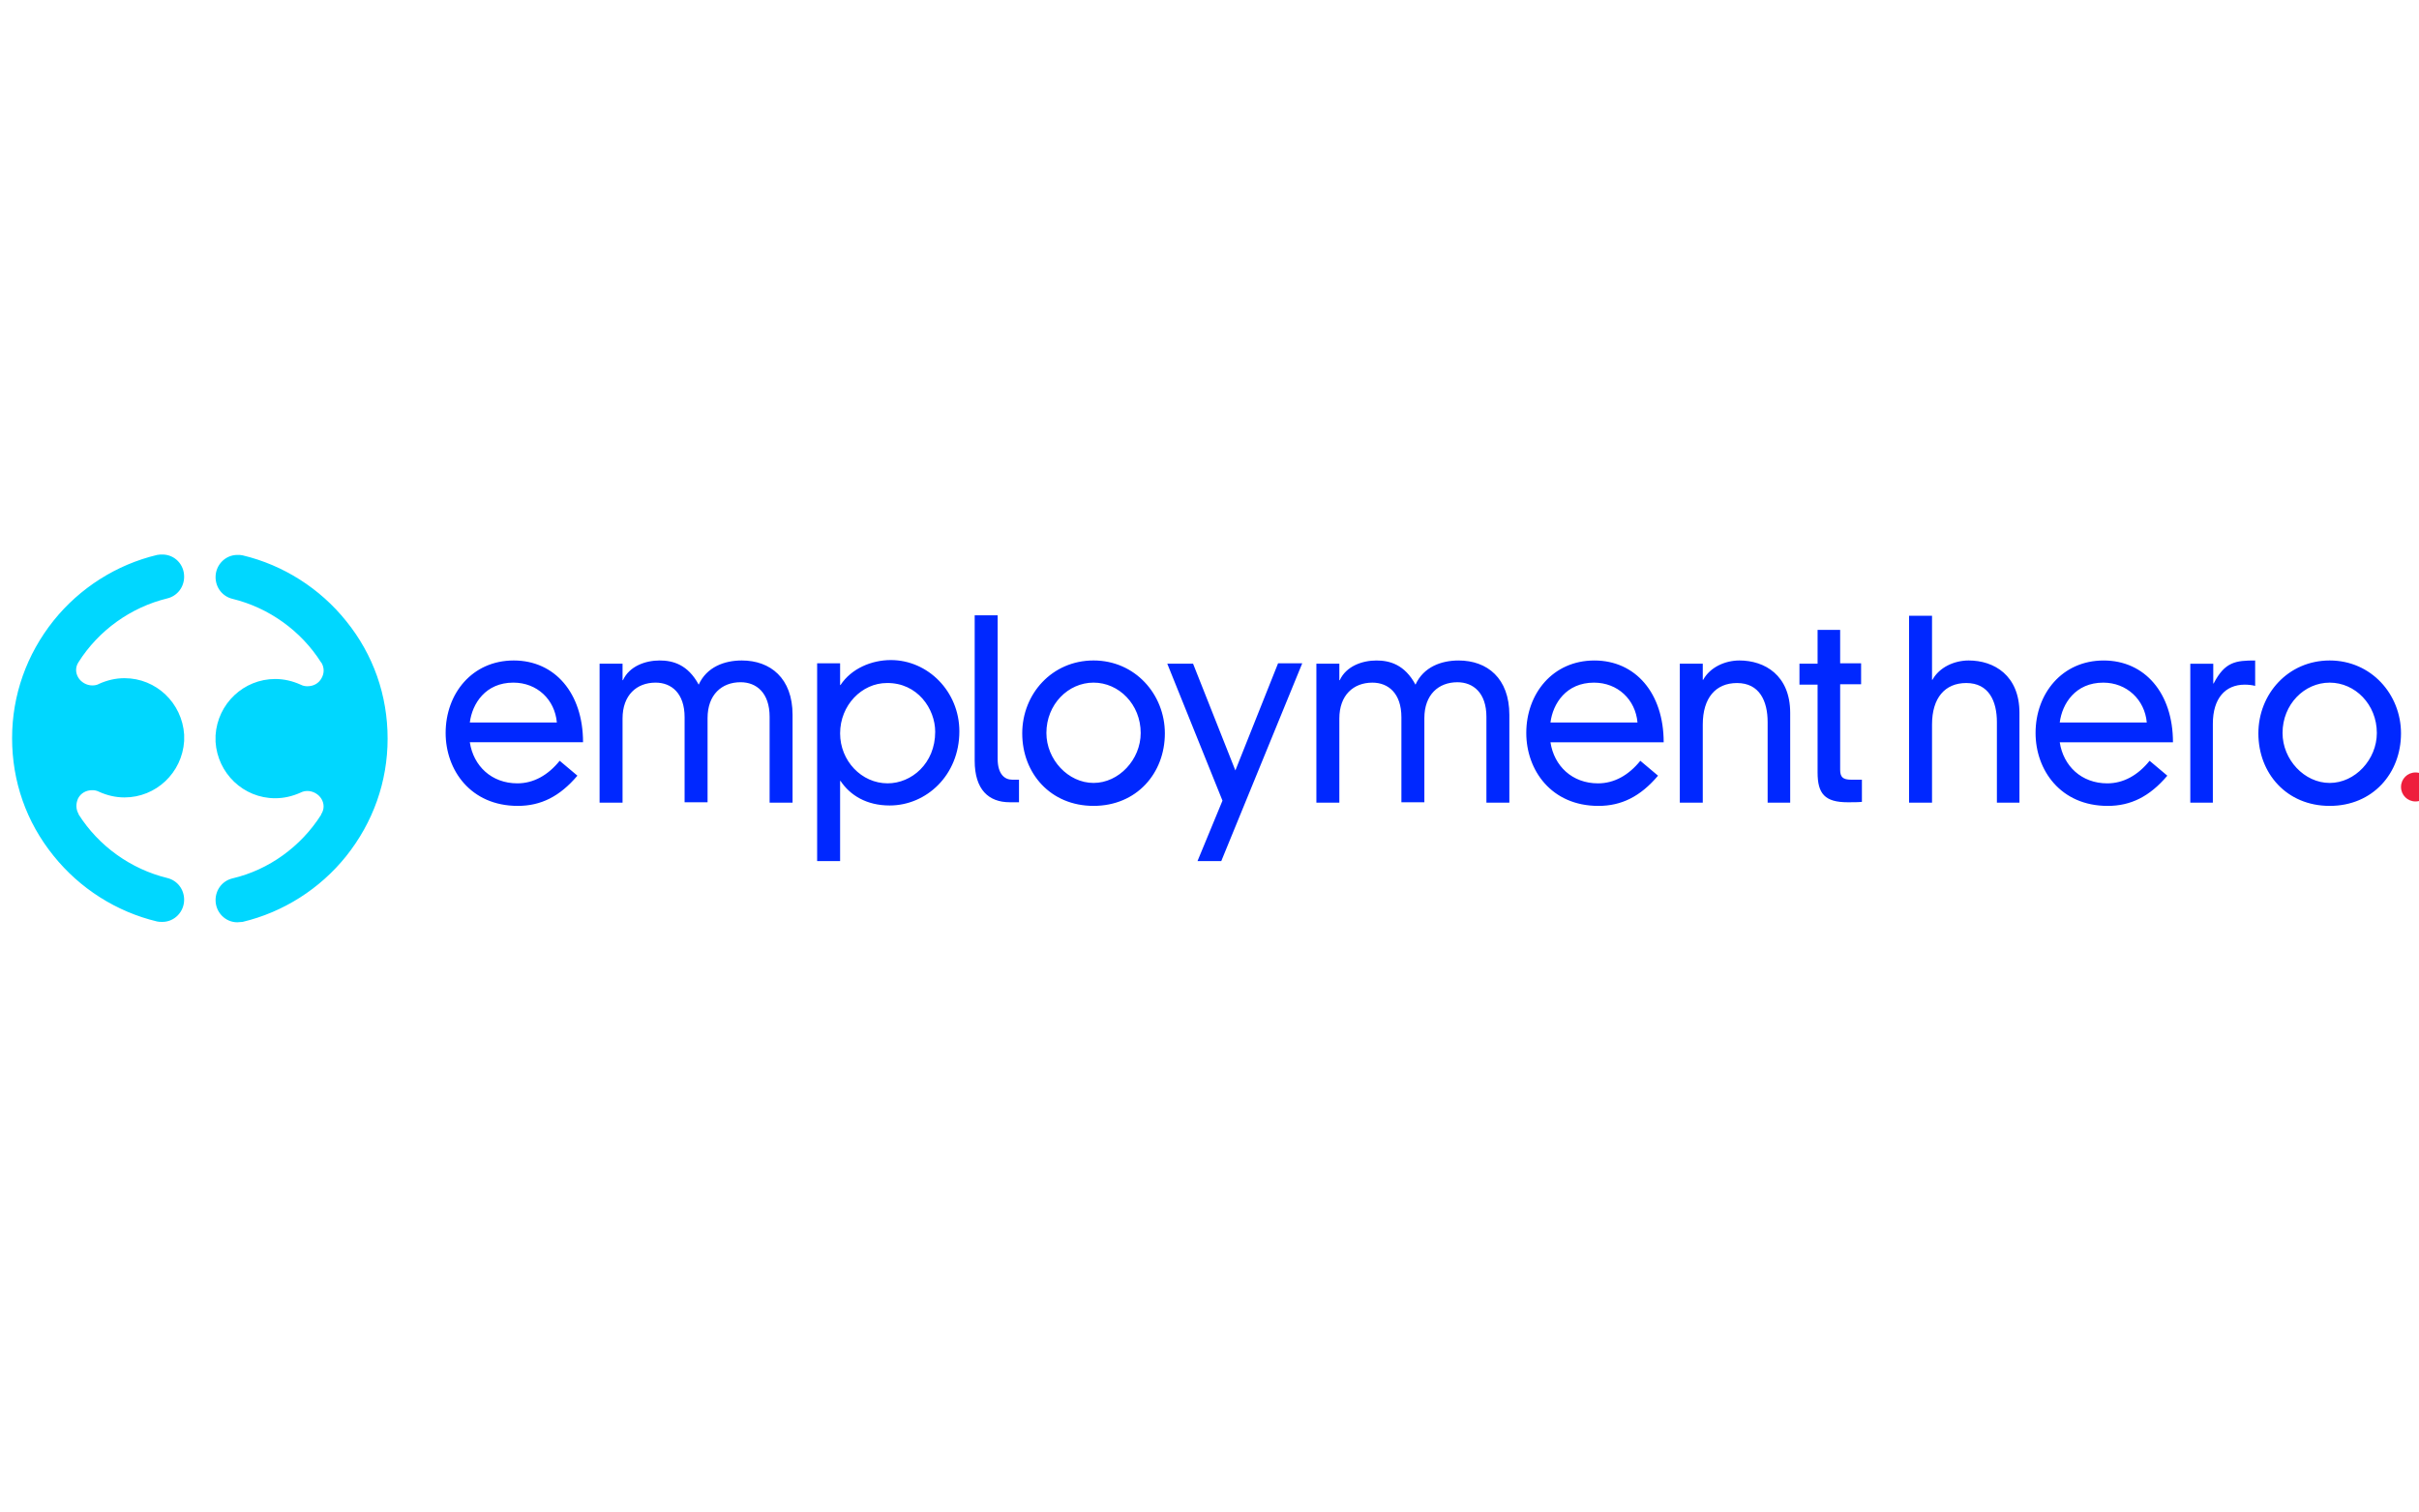
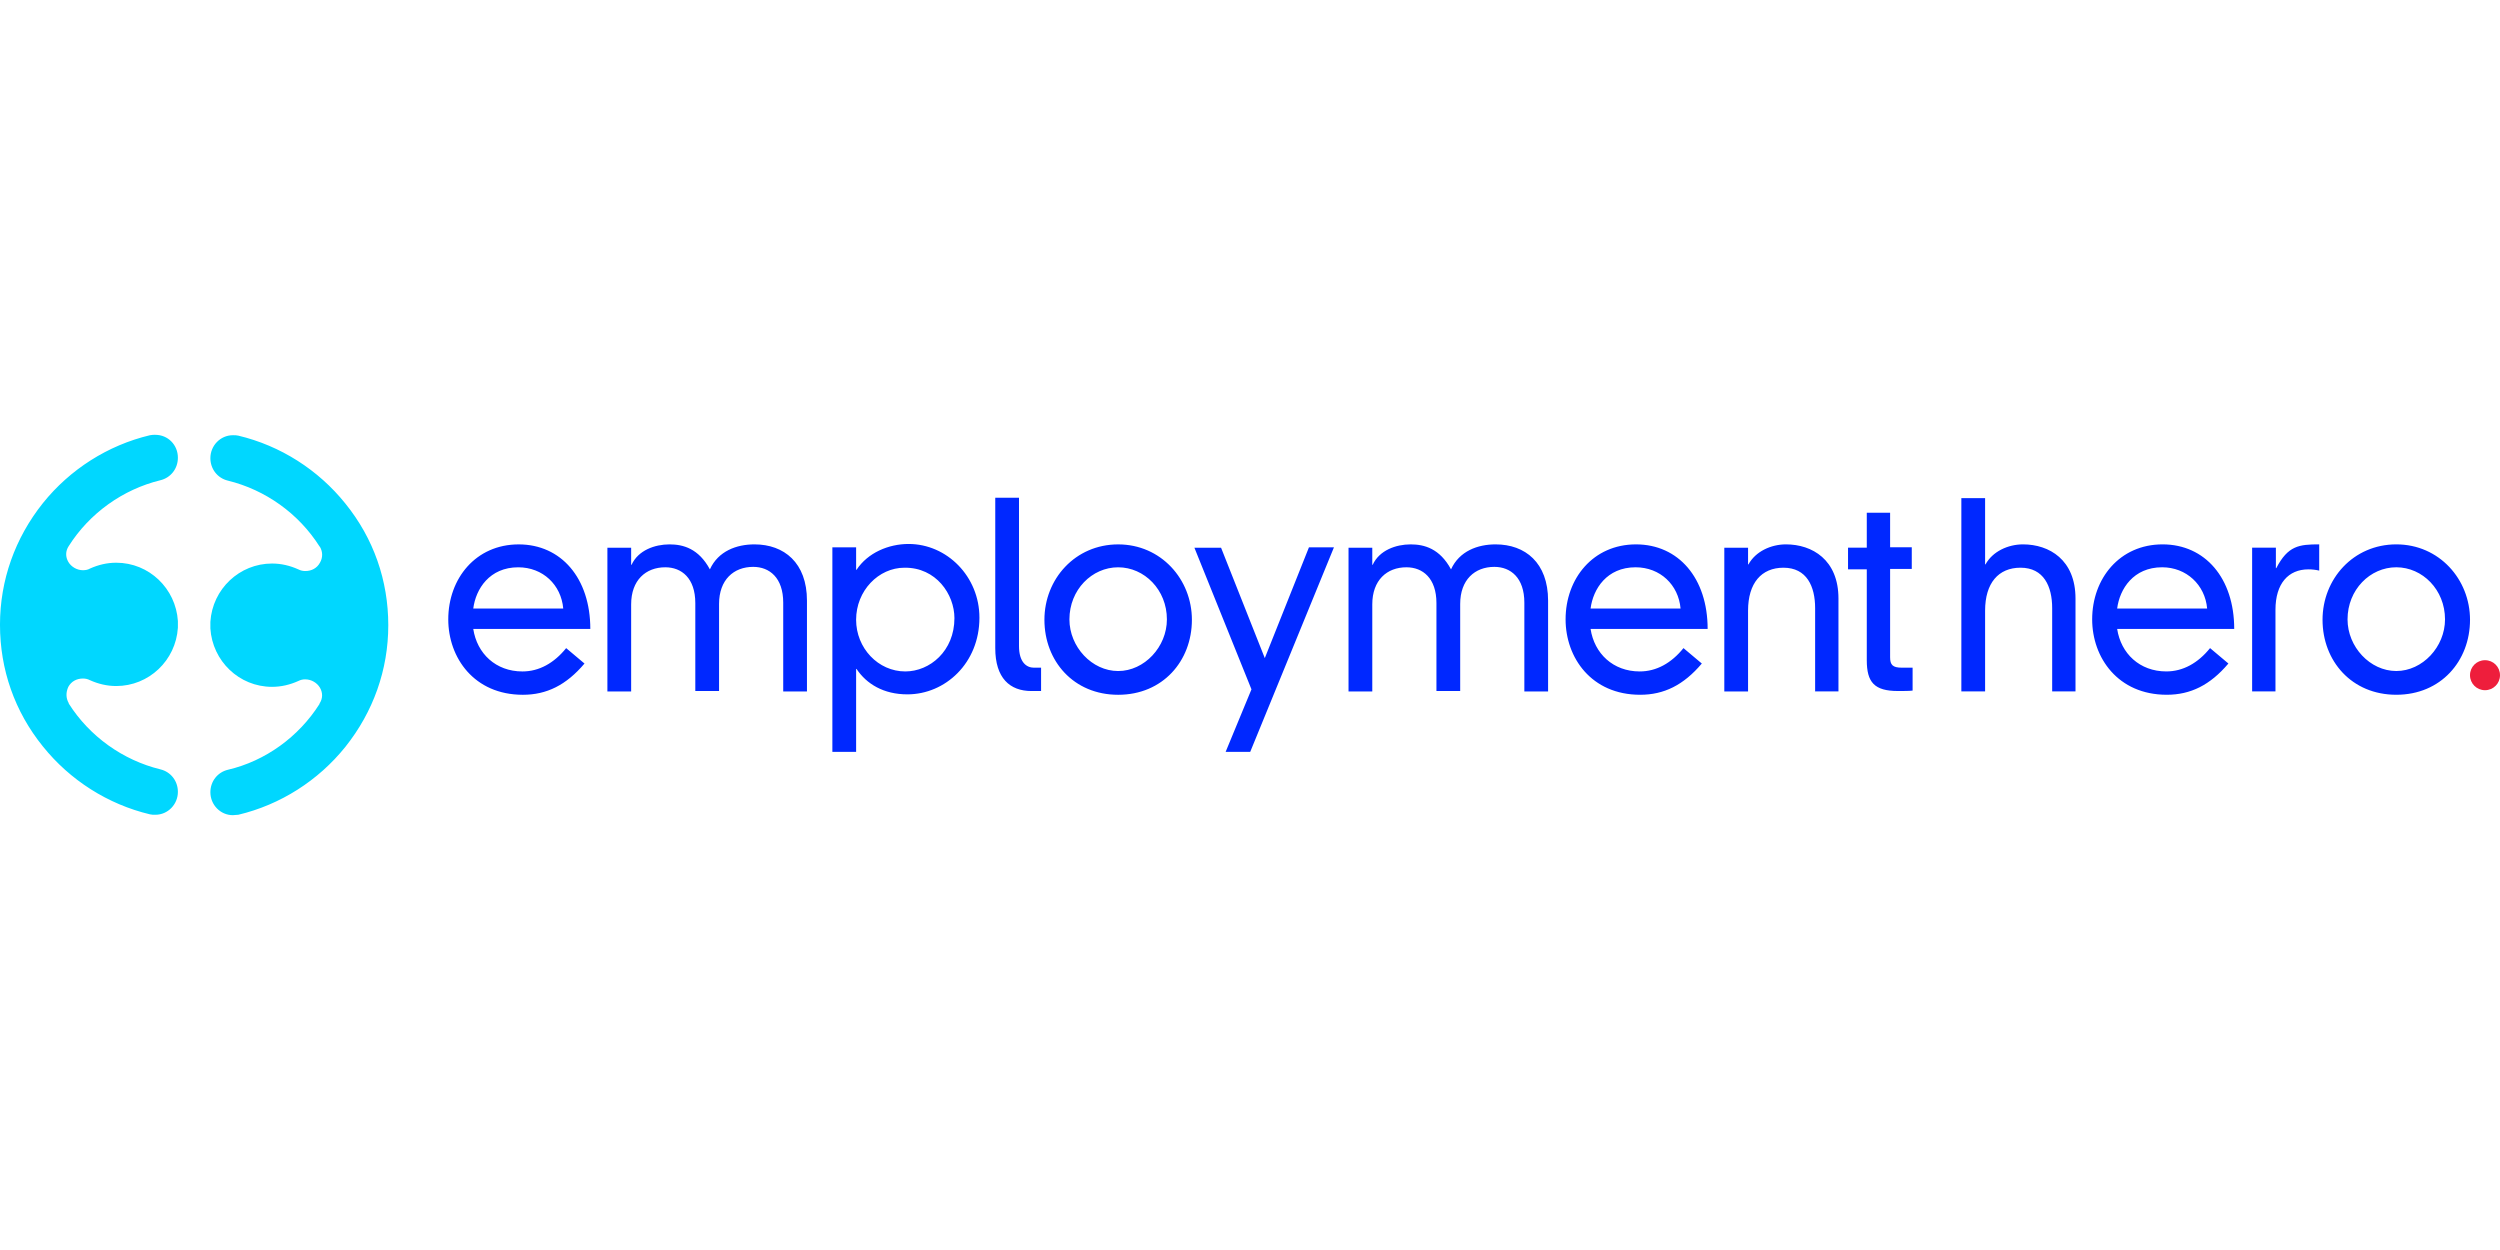
- <svg xmlns="http://www.w3.org/2000/svg" width="100%" height="100%" viewBox="0 0 200 125" version="1.1" xml:space="preserve" style="fill-rule:evenodd;clip-rule:evenodd;stroke-linejoin:round;stroke-miterlimit:2;">
-   <g>
-     <path d="M25.418,65.413c0.466,0 0.933,0.266 1.166,0.666c0.233,0.4 0.233,0.866 -0.033,1.266l0,0.033c-1.666,2.632 -4.331,4.564 -7.329,5.263c-0.833,0.2 -1.399,0.933 -1.399,1.799c0,0.999 0.8,1.832 1.799,1.832c0.133,0 0.266,-0.033 0.433,-0.033c3.365,-0.8 6.396,-2.732 8.561,-5.43c2.232,-2.798 3.431,-6.163 3.431,-9.727c0,-3.564 -1.166,-6.929 -3.431,-9.727c-2.165,-2.698 -5.197,-4.631 -8.561,-5.43c-0.133,-0.033 -0.266,-0.033 -0.433,-0.033c-0.999,0 -1.799,0.833 -1.799,1.832c0,0.866 0.566,1.599 1.399,1.799c2.998,0.733 5.663,2.632 7.329,5.263l0.033,0.033c0.233,0.4 0.233,0.866 0,1.266c-0.233,0.433 -0.666,0.666 -1.166,0.666c-0.2,0 -0.367,-0.033 -0.566,-0.133c-0.666,-0.3 -1.366,-0.466 -2.099,-0.466c-2.598,0 -4.764,2.032 -4.931,4.664l0,0.533c0.167,2.598 2.299,4.664 4.931,4.664c0.733,0 1.433,-0.167 2.099,-0.466c0.2,-0.1 0.367,-0.133 0.566,-0.133m-11.993,-19.555c-0.133,0 -0.266,0 -0.433,0.033c-3.365,0.8 -6.396,2.732 -8.561,5.43c-2.232,2.798 -3.431,6.163 -3.431,9.727c-0,3.564 1.166,6.929 3.431,9.727c2.165,2.698 5.197,4.631 8.561,5.43c0.133,0.033 0.266,0.033 0.433,0.033c0.999,0 1.799,-0.833 1.799,-1.832c0,-0.866 -0.566,-1.599 -1.399,-1.799c-2.998,-0.733 -5.663,-2.632 -7.329,-5.263l0,-0.033c-0.233,-0.4 -0.233,-0.866 -0.033,-1.299c0.233,-0.433 0.666,-0.666 1.166,-0.666c0.2,0 0.367,0.033 0.566,0.133c0.666,0.3 1.366,0.466 2.099,0.466c2.598,0 4.764,-2.032 4.931,-4.664l0,-0.533c-0.167,-2.598 -2.299,-4.664 -4.931,-4.664c-0.733,0 -1.433,0.167 -2.099,0.466c-0.167,0.1 -0.367,0.133 -0.566,0.133c-0.466,0 -0.933,-0.266 -1.166,-0.666c-0.233,-0.4 -0.233,-0.866 0.033,-1.266c1.666,-2.632 4.331,-4.531 7.329,-5.263c0.833,-0.2 1.399,-0.933 1.399,-1.799c0,-1.033 -0.8,-1.832 -1.799,-1.832" style="fill:#00d7ff;fill-rule:nonzero;" />
-     <path id="Fill-3" d="M46.273,62.915c-0.966,1.199 -2.165,1.866 -3.498,1.866c-2.132,0 -3.631,-1.433 -3.931,-3.398l9.361,0c0,-4.064 -2.332,-6.763 -5.73,-6.763c-3.431,0 -5.63,2.732 -5.63,5.996c0,3.065 2.065,6.03 5.963,6.03c1.899,0 3.464,-0.766 4.931,-2.499l-1.466,-1.233l-0,0.001Zm-7.429,-3.165c0.2,-1.566 1.299,-3.298 3.598,-3.298c1.965,0 3.431,1.399 3.598,3.298l-7.196,0l0,0Zm24.785,6.629l1.899,0l0,-7.262c0,-3.031 -1.832,-4.497 -4.197,-4.497c-1.433,0 -2.898,0.533 -3.564,1.999c-0.899,-1.666 -2.132,-1.999 -3.231,-1.999c-1.166,0 -2.499,0.466 -3.031,1.632l-0.033,0l0,-1.366l-1.899,0l0,11.493l1.899,0l0,-6.962c0,-1.932 1.166,-2.965 2.732,-2.965c1.299,0 2.398,0.866 2.398,2.865l0,7.029l1.899,0l0,-6.962c0,-1.932 1.166,-2.965 2.732,-2.965c1.299,0 2.398,0.866 2.398,2.865l0,7.096Zm13.692,-5.863c0,2.632 -1.965,4.264 -3.931,4.264c-2.165,0 -3.931,-1.866 -3.931,-4.131c0,-2.332 1.799,-4.164 3.864,-4.164c2.532,-0.033 3.998,2.132 3.998,4.031l0,0Zm-9.761,10.693l1.899,0l0,-6.629l0.033,0c0.8,1.199 2.165,2.032 4.064,2.032c3.031,0 5.763,-2.499 5.763,-6.13c0,-3.298 -2.598,-5.896 -5.663,-5.896c-1.599,0 -3.265,0.699 -4.164,2.065l-0.033,0l0,-1.799l-1.899,0l0,16.357Zm13.026,-20.321l0,12.026c0,2.398 1.166,3.431 2.898,3.431l0.766,0l0,-1.866l-0.566,0c-0.6,0 -1.199,-0.433 -1.199,-1.732l0,-11.86l-1.899,0l-0,0Zm3.931,9.761c0,3.298 2.332,5.996 5.896,5.996c3.564,0 5.896,-2.698 5.896,-5.996c0,-3.231 -2.465,-6.03 -5.896,-6.03c-3.431,0 -5.896,2.765 -5.896,6.03Zm5.896,-4.197c2.099,0 3.898,1.799 3.898,4.164c0,2.198 -1.799,4.131 -3.898,4.131c-2.099,0 -3.898,-1.932 -3.898,-4.131c0,-2.365 1.799,-4.164 3.898,-4.164Zm8.595,14.758l1.965,0l6.696,-16.357l-1.999,0l-3.531,8.861l-3.498,-8.828l-2.132,0l4.564,11.326l-2.065,4.997Zm23.885,-4.83l1.899,0l0,-7.262c0,-3.031 -1.832,-4.497 -4.197,-4.497c-1.433,0 -2.898,0.533 -3.564,1.999c-0.899,-1.666 -2.132,-1.999 -3.231,-1.999c-1.166,0 -2.499,0.466 -3.031,1.632l-0.033,0l0,-1.366l-1.899,0l0,11.493l1.899,0l0,-6.962c0,-1.932 1.166,-2.965 2.732,-2.965c1.299,0 2.398,0.866 2.398,2.865l0,7.029l1.899,0l0,-6.962c0,-1.932 1.166,-2.965 2.732,-2.965c1.299,0 2.398,0.866 2.398,2.865l0,7.096Zm12.726,-3.464c-0.966,1.199 -2.165,1.866 -3.498,1.866c-2.132,0 -3.631,-1.433 -3.931,-3.398l9.361,0c0,-4.064 -2.332,-6.763 -5.73,-6.763c-3.431,0 -5.63,2.732 -5.63,5.996c0,3.065 2.065,6.03 5.963,6.03c1.899,0 3.464,-0.766 4.931,-2.499l-1.466,-1.233l-0,0.001Zm-7.429,-3.165c0.2,-1.566 1.299,-3.298 3.598,-3.298c1.965,0 3.431,1.399 3.598,3.298l-7.196,0l0,0Zm17.922,6.629l1.899,0l0,-7.429c0,-3.098 -2.099,-4.331 -4.197,-4.331c-1.199,0 -2.432,0.566 -2.998,1.599l-0.033,0l0,-1.332l-1.899,0l0,11.493l1.899,0l0,-6.463c0,-2.198 1.066,-3.431 2.831,-3.431c1.866,0 2.532,1.499 2.532,3.231l0,6.663l-0.033,0l0,-0.001Zm4.164,-11.493l-1.499,0l0,1.732l1.499,0l0,7.262c0,1.765 0.6,2.465 2.499,2.465c0.433,0 0.866,0 1.166,-0.033l0,-1.832l-0.866,0c-0.733,0 -0.933,-0.233 -0.933,-0.833l0,-7.062l1.732,0l0,-1.732l-1.732,0l0,-2.765l-1.866,0l0,2.798Zm14.791,11.493l1.899,0l0,-7.429c0,-3.098 -2.099,-4.331 -4.197,-4.331c-1.199,0 -2.432,0.566 -2.998,1.599l-0.033,0l0,-5.297l-1.899,0l0,15.457l1.899,0l0,-6.463c0,-2.198 1.066,-3.431 2.831,-3.431c1.866,0 2.532,1.499 2.532,3.231l0,6.663l-0.033,0l0,-0.001Zm12.659,-3.464c-0.966,1.199 -2.165,1.866 -3.498,1.866c-2.132,0 -3.631,-1.433 -3.931,-3.398l9.361,0c0,-4.064 -2.332,-6.763 -5.73,-6.763c-3.431,0 -5.63,2.732 -5.63,5.996c0,3.065 2.065,6.03 5.963,6.03c1.899,0 3.464,-0.766 4.931,-2.499l-1.466,-1.233l-0,0.001Zm-7.429,-3.165c0.2,-1.566 1.299,-3.298 3.598,-3.298c1.932,0 3.431,1.399 3.598,3.298l-7.196,0l0,0Zm10.76,6.629l1.899,0l0,-6.529c0,-2.099 1.033,-3.231 2.632,-3.231c0.3,0 0.6,0.033 0.866,0.1l0,-2.099c-1.599,0 -2.499,0.1 -3.431,1.899l-0.033,0l0,-1.632l-1.899,0l0,11.493l-0.033,0l-0,0Zm5.663,-5.73c0,3.298 2.332,5.996 5.896,5.996c3.564,0 5.896,-2.698 5.896,-5.996c0,-3.231 -2.465,-6.03 -5.896,-6.03c-3.431,0 -5.896,2.765 -5.896,6.03Zm5.896,-4.197c2.099,0 3.898,1.799 3.898,4.164c0,2.198 -1.799,4.131 -3.898,4.131c-2.099,0 -3.898,-1.932 -3.898,-4.131c0,-2.365 1.799,-4.164 3.898,-4.164Z" style="fill:#0028ff;fill-rule:nonzero;" />
-     <path id="Fill-4" d="M199.712,66.279c0.666,0 1.199,-0.533 1.199,-1.199c0,-0.666 -0.533,-1.199 -1.199,-1.199c-0.666,0 -1.199,0.533 -1.199,1.199c0,0.666 0.533,1.199 1.199,1.199" style="fill:#ee1e3c;fill-rule:nonzero;" />
-   </g>
+ <svg xmlns="http://www.w3.org/2000/svg" width="100%" height="100%" viewBox="0 0 250 125" version="1.1" xml:space="preserve" style="fill-rule:evenodd;clip-rule:evenodd;stroke-linejoin:round;stroke-miterlimit:2;">
+   <path d="M30.537,67.937c0.583,0 1.166,0.333 1.458,0.833c0.292,0.5 0.292,1.083 -0.042,1.583l0,0.042c-2.083,3.291 -5.416,5.707 -9.165,6.582c-1.041,0.25 -1.75,1.166 -1.75,2.25c0,1.25 1,2.291 2.25,2.291c0.167,0 0.333,-0.042 0.542,-0.042c4.208,-1 7.999,-3.416 10.707,-6.791c2.791,-3.499 4.291,-7.707 4.291,-12.165c0,-4.458 -1.458,-8.665 -4.291,-12.165c-2.708,-3.374 -6.499,-5.791 -10.707,-6.791c-0.167,-0.042 -0.333,-0.042 -0.542,-0.042c-1.25,0 -2.25,1.041 -2.25,2.291c0,1.083 0.708,2 1.75,2.25c3.749,0.917 7.082,3.291 9.165,6.582l0.042,0.042c0.292,0.5 0.292,1.083 0,1.583c-0.292,0.542 -0.833,0.833 -1.458,0.833c-0.25,0 -0.458,-0.042 -0.708,-0.167c-0.833,-0.375 -1.708,-0.583 -2.625,-0.583c-3.249,0 -5.957,2.541 -6.166,5.832l0,0.667c0.208,3.249 2.875,5.832 6.166,5.832c0.917,0 1.791,-0.208 2.625,-0.583c0.25,-0.125 0.458,-0.167 0.708,-0.167m-14.998,-24.454c-0.167,0 -0.333,0 -0.542,0.042c-4.208,1 -7.999,3.416 -10.707,6.791c-2.791,3.499 -4.291,7.707 -4.291,12.165c0,4.458 1.458,8.665 4.291,12.165c2.708,3.374 6.499,5.791 10.707,6.791c0.167,0.042 0.333,0.042 0.542,0.042c1.25,0 2.25,-1.041 2.25,-2.291c0,-1.083 -0.708,-2 -1.75,-2.25c-3.749,-0.917 -7.082,-3.291 -9.165,-6.582l0,-0.042c-0.292,-0.5 -0.292,-1.083 -0.042,-1.625c0.292,-0.542 0.833,-0.833 1.458,-0.833c0.25,0 0.458,0.042 0.708,0.167c0.833,0.375 1.708,0.583 2.625,0.583c3.249,0 5.957,-2.541 6.166,-5.832l0,-0.667c-0.208,-3.249 -2.875,-5.832 -6.166,-5.832c-0.917,0 -1.791,0.208 -2.625,0.583c-0.208,0.125 -0.458,0.167 -0.708,0.167c-0.583,0 -1.166,-0.333 -1.458,-0.833c-0.292,-0.5 -0.292,-1.083 0.042,-1.583c2.083,-3.291 5.416,-5.666 9.165,-6.582c1.041,-0.25 1.75,-1.166 1.75,-2.25c-0,-1.291 -1,-2.291 -2.25,-2.291" style="fill:#00d7ff;fill-rule:nonzero;" />
+   <path id="Fill-3" d="M56.616,64.812c-1.208,1.5 -2.708,2.333 -4.374,2.333c-2.666,0 -4.541,-1.791 -4.916,-4.249l11.706,0c0,-5.082 -2.916,-8.457 -7.165,-8.457c-4.291,0 -7.04,3.416 -7.04,7.499c0,3.833 2.583,7.54 7.457,7.54c2.375,0 4.333,-0.958 6.166,-3.124l-1.833,-1.541Zm-9.29,-3.958c0.25,-1.958 1.625,-4.124 4.499,-4.124c2.458,0 4.291,1.75 4.499,4.124l-8.999,0Zm30.995,8.29l2.375,0l0,-9.082c0,-3.791 -2.291,-5.624 -5.249,-5.624c-1.791,0 -3.624,0.667 -4.458,2.5c-1.125,-2.083 -2.666,-2.5 -4.041,-2.5c-1.458,0 -3.124,0.583 -3.791,2.041l-0.042,0l0,-1.708l-2.375,0l0,14.373l2.375,0l0,-8.707c0,-2.416 1.458,-3.708 3.416,-3.708c1.625,0 3,1.083 3,3.583l0,8.79l2.375,0l0,-8.707c0,-2.416 1.458,-3.708 3.416,-3.708c1.625,0 3,1.083 3,3.583l0,8.874Zm17.122,-7.332c0,3.291 -2.458,5.332 -4.916,5.332c-2.708,0 -4.916,-2.333 -4.916,-5.166c0,-2.916 2.25,-5.207 4.833,-5.207c3.166,-0.042 4.999,2.666 4.999,5.041Zm-12.206,13.373l2.375,0l0,-8.29l0.042,0c1,1.5 2.708,2.541 5.082,2.541c3.791,0 7.207,-3.124 7.207,-7.665c0,-4.124 -3.249,-7.374 -7.082,-7.374c-2,0 -4.083,0.875 -5.207,2.583l-0.042,0l0,-2.25l-2.375,0l0,20.455Zm16.289,-25.412l0,15.039c0,3 1.458,4.291 3.624,4.291l0.958,0l0,-2.333l-0.708,0c-0.75,0 -1.5,-0.542 -1.5,-2.166l0,-14.831l-2.375,0Zm4.916,12.206c0,4.124 2.916,7.499 7.374,7.499c4.458,0 7.374,-3.374 7.374,-7.499c0,-4.041 -3.083,-7.54 -7.374,-7.54c-4.291,0 -7.374,3.458 -7.374,7.54Zm7.374,-5.249c2.625,0 4.874,2.25 4.874,5.207c0,2.75 -2.25,5.166 -4.874,5.166c-2.625,0 -4.874,-2.416 -4.874,-5.166c0,-2.958 2.25,-5.207 4.874,-5.207Zm10.748,18.455l2.458,0l8.374,-20.455l-2.5,0l-4.416,11.081l-4.374,-11.04l-2.666,0l5.707,14.164l-2.583,6.249Zm29.87,-6.041l2.375,0l0,-9.082c0,-3.791 -2.291,-5.624 -5.249,-5.624c-1.791,0 -3.624,0.667 -4.458,2.5c-1.125,-2.083 -2.666,-2.5 -4.041,-2.5c-1.458,0 -3.124,0.583 -3.791,2.041l-0.042,0l0,-1.708l-2.375,0l0,14.373l2.375,0l0,-8.707c0,-2.416 1.458,-3.708 3.416,-3.708c1.625,0 3,1.083 3,3.583l0,8.79l2.375,0l0,-8.707c0,-2.416 1.458,-3.708 3.416,-3.708c1.625,0 3,1.083 3,3.583l0,8.874Zm15.914,-4.333c-1.208,1.5 -2.708,2.333 -4.374,2.333c-2.666,0 -4.541,-1.791 -4.916,-4.249l11.706,0c0,-5.082 -2.916,-8.457 -7.165,-8.457c-4.291,0 -7.04,3.416 -7.04,7.499c0,3.833 2.583,7.54 7.457,7.54c2.375,0 4.333,-0.958 6.166,-3.124l-1.833,-1.541Zm-9.29,-3.958c0.25,-1.958 1.625,-4.124 4.499,-4.124c2.458,0 4.291,1.75 4.499,4.124l-8.999,0Zm22.413,8.29l2.375,0l0,-9.29c0,-3.874 -2.625,-5.416 -5.249,-5.416c-1.5,0 -3.041,0.708 -3.749,2l-0.042,0l0,-1.666l-2.375,0l0,14.373l2.375,0l0,-8.082c0,-2.75 1.333,-4.291 3.541,-4.291c2.333,0 3.166,1.875 3.166,4.041l0,8.332l-0.042,0Zm5.207,-14.373l-1.875,0l0,2.166l1.875,0l0,9.082c0,2.208 0.75,3.083 3.124,3.083c0.542,0 1.083,0 1.458,-0.042l0,-2.291l-1.083,0c-0.917,0 -1.166,-0.292 -1.166,-1.041l0,-8.832l2.166,0l0,-2.166l-2.166,0l0,-3.458l-2.333,0l0,3.499Zm18.497,14.373l2.375,0l0,-9.29c0,-3.874 -2.625,-5.416 -5.249,-5.416c-1.5,0 -3.041,0.708 -3.749,2l-0.042,0l0,-6.624l-2.375,0l0,19.33l2.375,0l0,-8.082c0,-2.75 1.333,-4.291 3.541,-4.291c2.333,0 3.166,1.875 3.166,4.041l0,8.332l-0.042,0Zm15.831,-4.333c-1.208,1.5 -2.708,2.333 -4.374,2.333c-2.666,0 -4.541,-1.791 -4.916,-4.249l11.706,0c0,-5.082 -2.916,-8.457 -7.165,-8.457c-4.291,0 -7.04,3.416 -7.04,7.499c0,3.833 2.583,7.54 7.457,7.54c2.375,0 4.333,-0.958 6.166,-3.124l-1.833,-1.541Zm-9.29,-3.958c0.25,-1.958 1.625,-4.124 4.499,-4.124c2.416,0 4.291,1.75 4.499,4.124l-8.999,0Zm13.456,8.29l2.375,0l0,-8.165c0,-2.625 1.291,-4.041 3.291,-4.041c0.375,0 0.75,0.042 1.083,0.125l0,-2.625c-2,0 -3.124,0.125 -4.291,2.375l-0.042,0l0,-2.041l-2.375,0l0,14.373l-0.042,0Zm7.082,-7.165c0,4.124 2.916,7.499 7.374,7.499c4.458,0 7.374,-3.374 7.374,-7.499c0,-4.041 -3.083,-7.54 -7.374,-7.54c-4.291,0 -7.374,3.458 -7.374,7.54Zm7.374,-5.249c2.625,0 4.874,2.25 4.874,5.207c0,2.75 -2.25,5.166 -4.874,5.166c-2.625,0 -4.874,-2.416 -4.874,-5.166c0,-2.958 2.25,-5.207 4.874,-5.207Z" style="fill:#0028ff;fill-rule:nonzero;" />
+   <path id="Fill-4" d="M248.5,69.02c0.833,0 1.5,-0.667 1.5,-1.5c0,-0.833 -0.667,-1.5 -1.5,-1.5c-0.833,0 -1.5,0.667 -1.5,1.5c0,0.833 0.667,1.5 1.5,1.5" style="fill:#ee1e3c;fill-rule:nonzero;" />
</svg>
